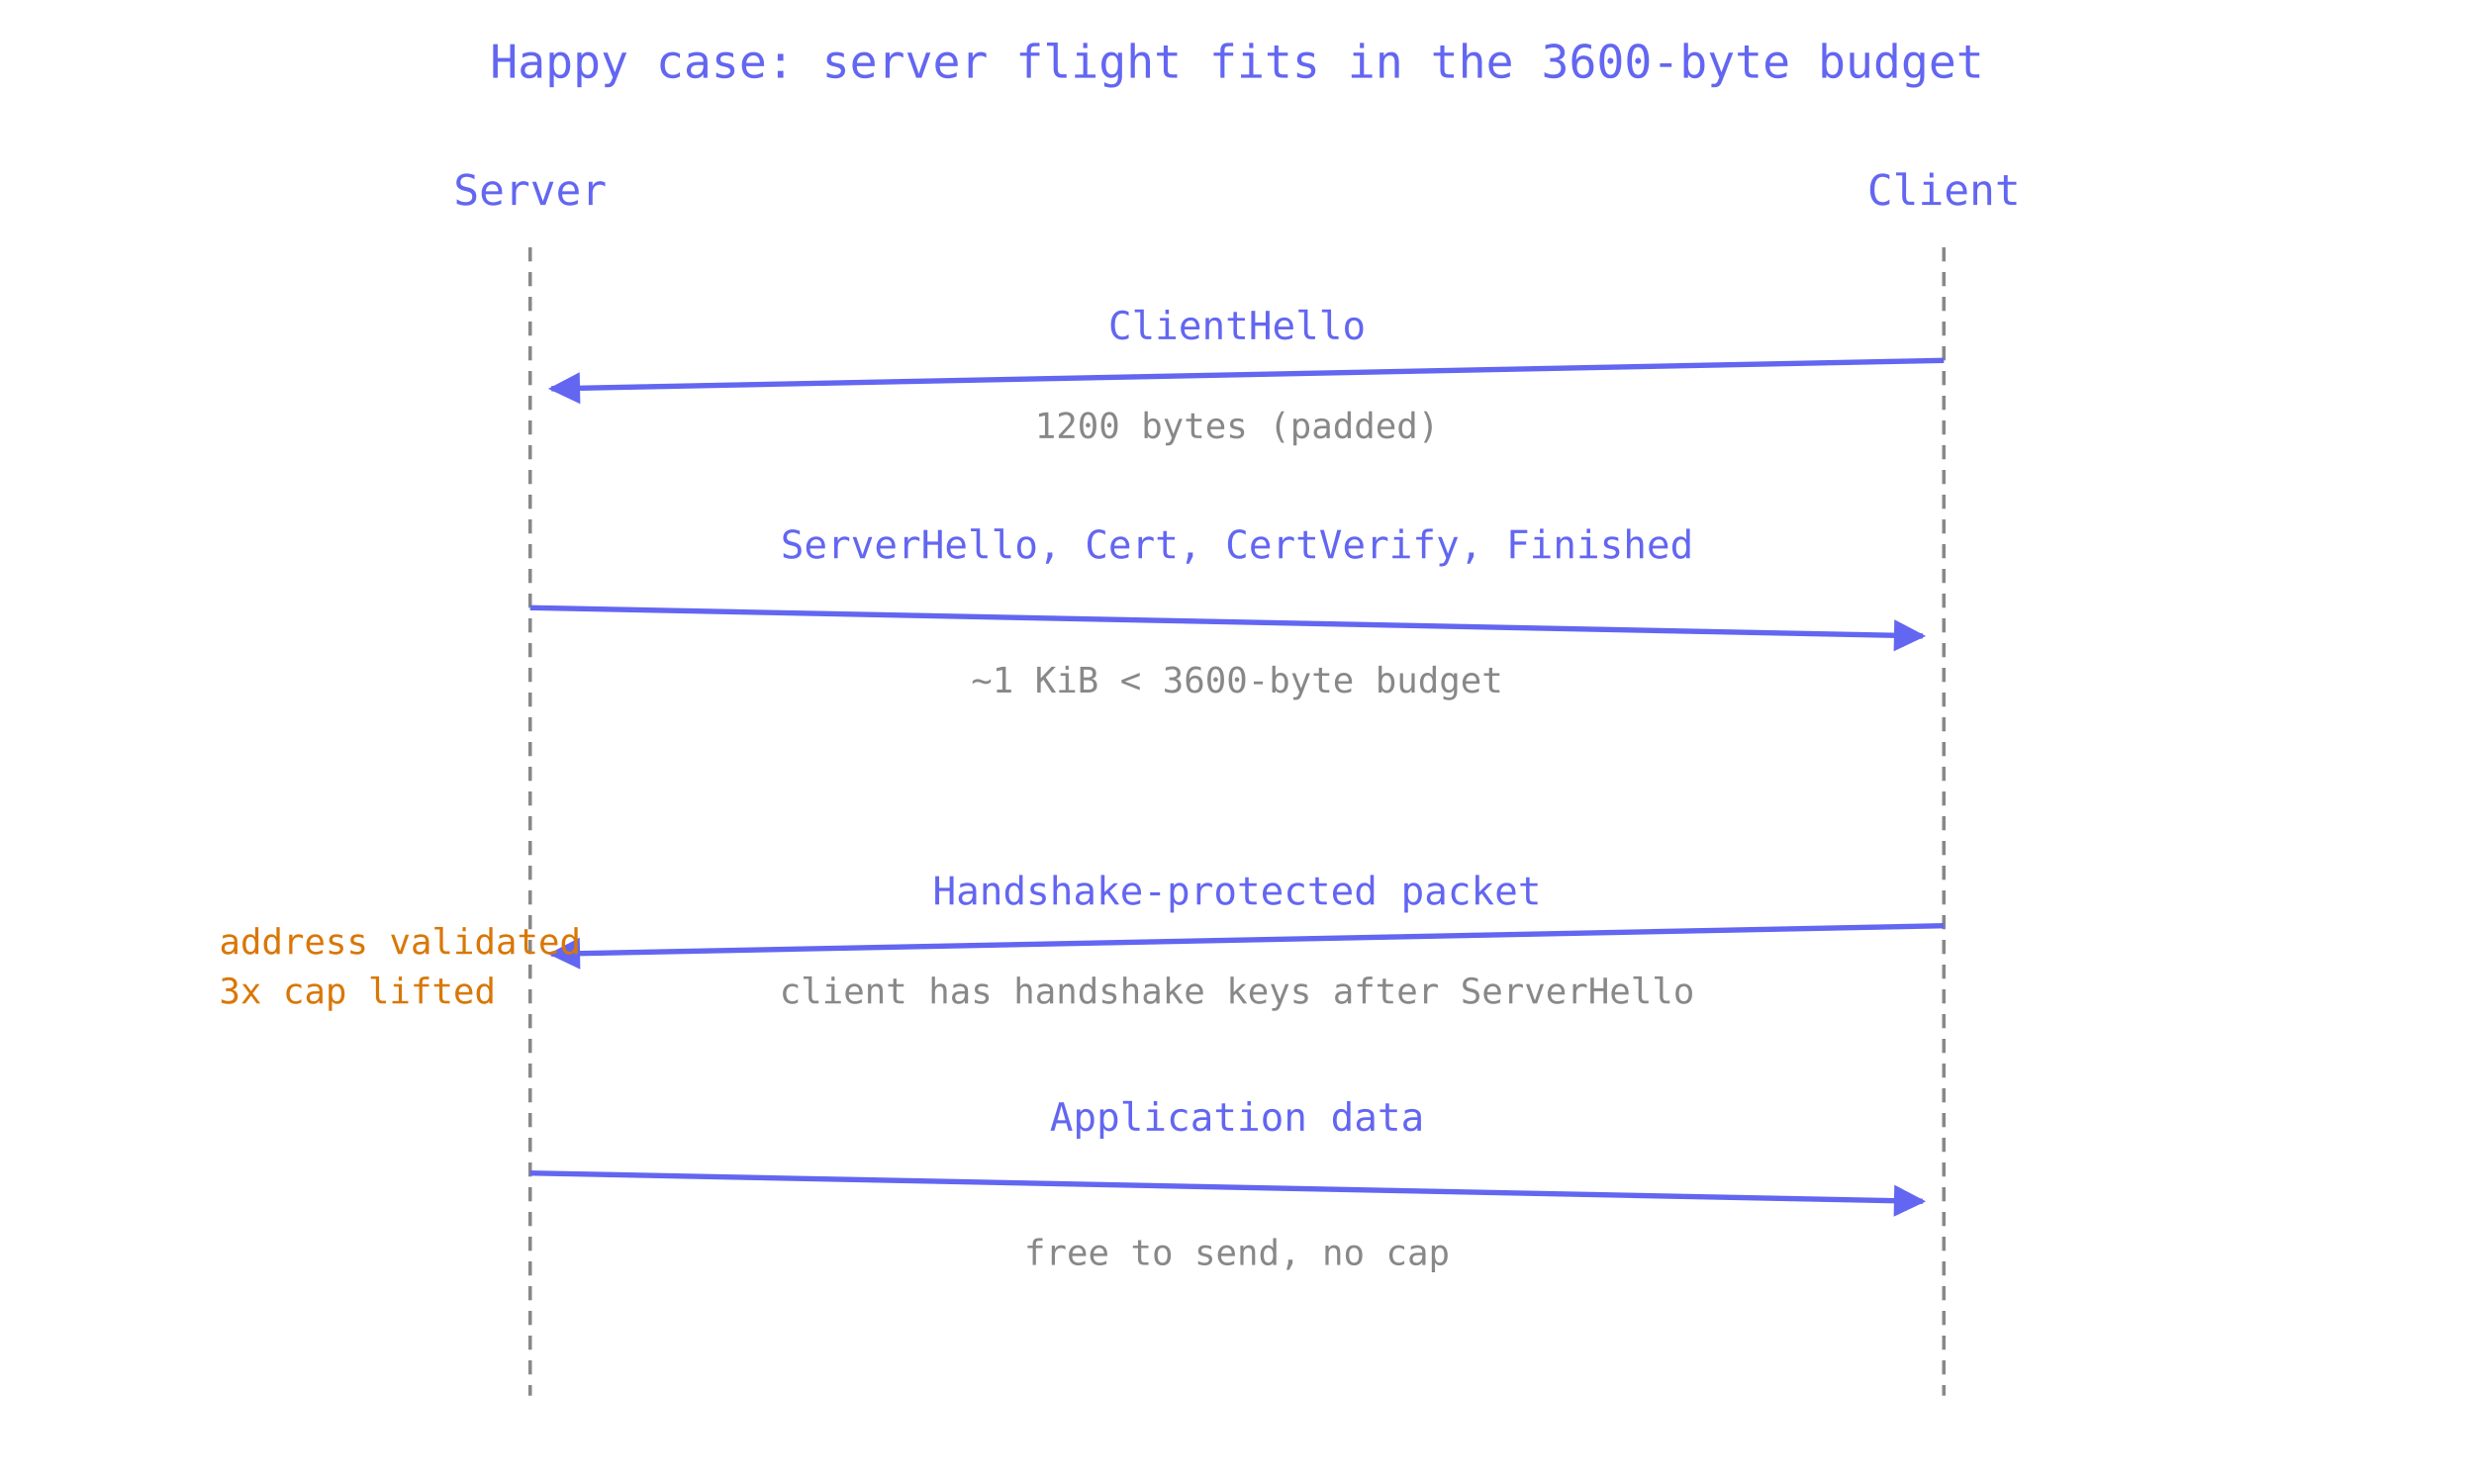
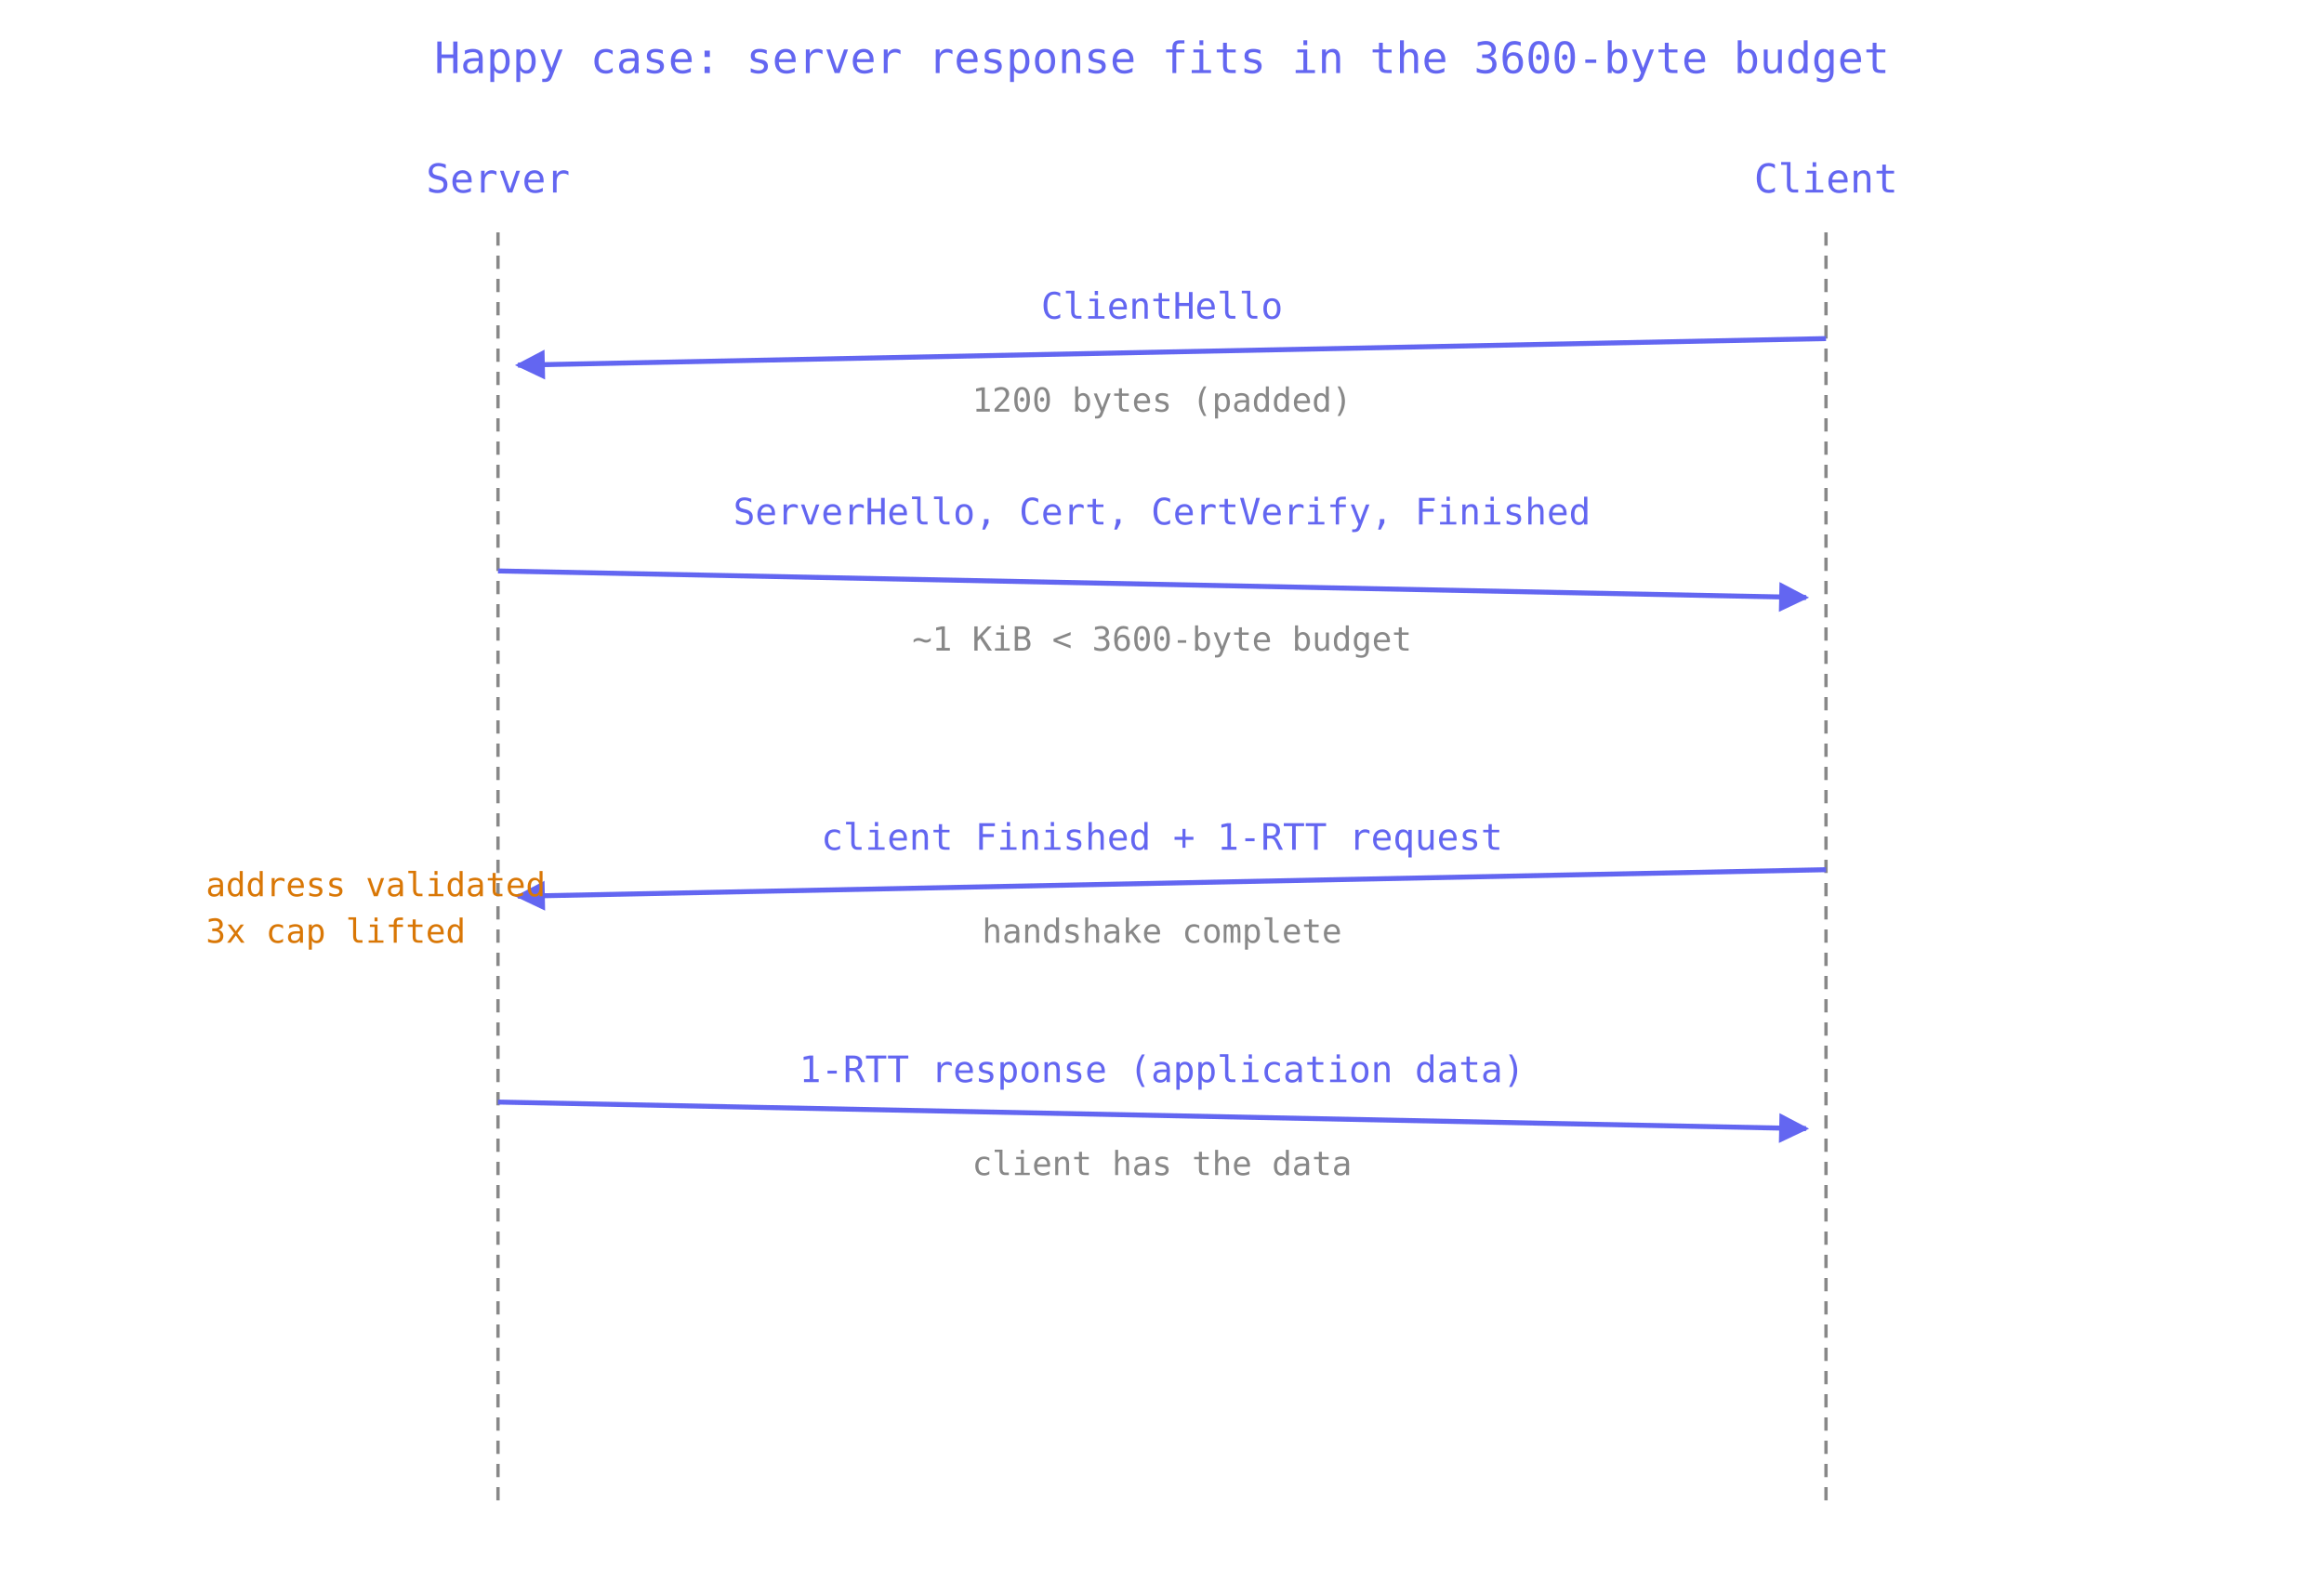
- <svg xmlns="http://www.w3.org/2000/svg" viewBox="0 0 700 420">
-   <text x="350" y="22" text-anchor="middle" font-family="'Space Mono', monospace" font-size="13" fill="#6366f1">Happy case: server flight fits in the 3600-byte budget</text>
+ <svg xmlns="http://www.w3.org/2000/svg" viewBox="0 0 700 480">
+   <text x="350" y="22" text-anchor="middle" font-family="'Space Mono', monospace" font-size="13" fill="#6366f1">Happy case: server response fits in the 3600-byte budget</text>
  <text x="150" y="58" text-anchor="middle" font-family="'Space Mono', monospace" font-size="12" fill="#6366f1">Server</text>
  <text x="550" y="58" text-anchor="middle" font-family="'Space Mono', monospace" font-size="12" fill="#6366f1">Client</text>
-   <line x1="150" y1="70" x2="150" y2="395" stroke="#888" stroke-width="1" stroke-dasharray="4 3" />
-   <line x1="550" y1="70" x2="550" y2="395" stroke="#888" stroke-width="1" stroke-dasharray="4 3" />
+   <line x1="150" y1="70" x2="150" y2="455" stroke="#888" stroke-width="1" stroke-dasharray="4 3" />
+   <line x1="550" y1="70" x2="550" y2="455" stroke="#888" stroke-width="1" stroke-dasharray="4 3" />
  <defs>
    <marker id="arr" viewBox="0 0 10 10" refX="9" refY="5" markerWidth="6" markerHeight="6" orient="auto-start-reverse">
      <path d="M 0 0 L 10 5 L 0 10 z" fill="#6366f1" />
    </marker>
  </defs>
  <line x1="550" y1="102" x2="156" y2="110" stroke="#6366f1" stroke-width="1.5" marker-end="url(#arr)" />
  <text x="350" y="96" text-anchor="middle" font-family="'Space Mono', monospace" font-size="11" fill="#6366f1">ClientHello</text>
  <text x="350" y="124" text-anchor="middle" font-family="'Space Mono', monospace" font-size="10" fill="#888">1200 bytes (padded)</text>
  <line x1="150" y1="172" x2="544" y2="180" stroke="#6366f1" stroke-width="1.5" marker-end="url(#arr)" />
  <text x="350" y="158" text-anchor="middle" font-family="'Space Mono', monospace" font-size="11" fill="#6366f1">ServerHello, Cert, CertVerify, Finished</text>
  <text x="350" y="196" text-anchor="middle" font-family="'Space Mono', monospace" font-size="10" fill="#888">~1 KiB &lt; 3600-byte budget</text>
  <line x1="550" y1="262" x2="156" y2="270" stroke="#6366f1" stroke-width="1.5" marker-end="url(#arr)" />
-   <text x="350" y="256" text-anchor="middle" font-family="'Space Mono', monospace" font-size="11" fill="#6366f1">Handshake-protected packet</text>
-   <text x="350" y="284" text-anchor="middle" font-family="'Space Mono', monospace" font-size="10" fill="#888">client has handshake keys after ServerHello</text>
+   <text x="350" y="256" text-anchor="middle" font-family="'Space Mono', monospace" font-size="11" fill="#6366f1">client Finished + 1-RTT request</text>
+   <text x="350" y="284" text-anchor="middle" font-family="'Space Mono', monospace" font-size="10" fill="#888">handshake complete</text>
  <text x="62" y="270" font-family="'Space Mono', monospace" font-size="10" fill="#d97706">address validated</text>
  <text x="62" y="284" font-family="'Space Mono', monospace" font-size="10" fill="#d97706">3x cap lifted</text>
  <line x1="150" y1="332" x2="544" y2="340" stroke="#6366f1" stroke-width="1.5" marker-end="url(#arr)" />
-   <text x="350" y="320" text-anchor="middle" font-family="'Space Mono', monospace" font-size="11" fill="#6366f1">Application data</text>
-   <text x="350" y="358" text-anchor="middle" font-family="'Space Mono', monospace" font-size="10" fill="#888">free to send, no cap</text>
+   <text x="350" y="326" text-anchor="middle" font-family="'Space Mono', monospace" font-size="11" fill="#6366f1">1-RTT response (application data)</text>
+   <text x="350" y="354" text-anchor="middle" font-family="'Space Mono', monospace" font-size="10" fill="#888">client has the data</text>
</svg>
